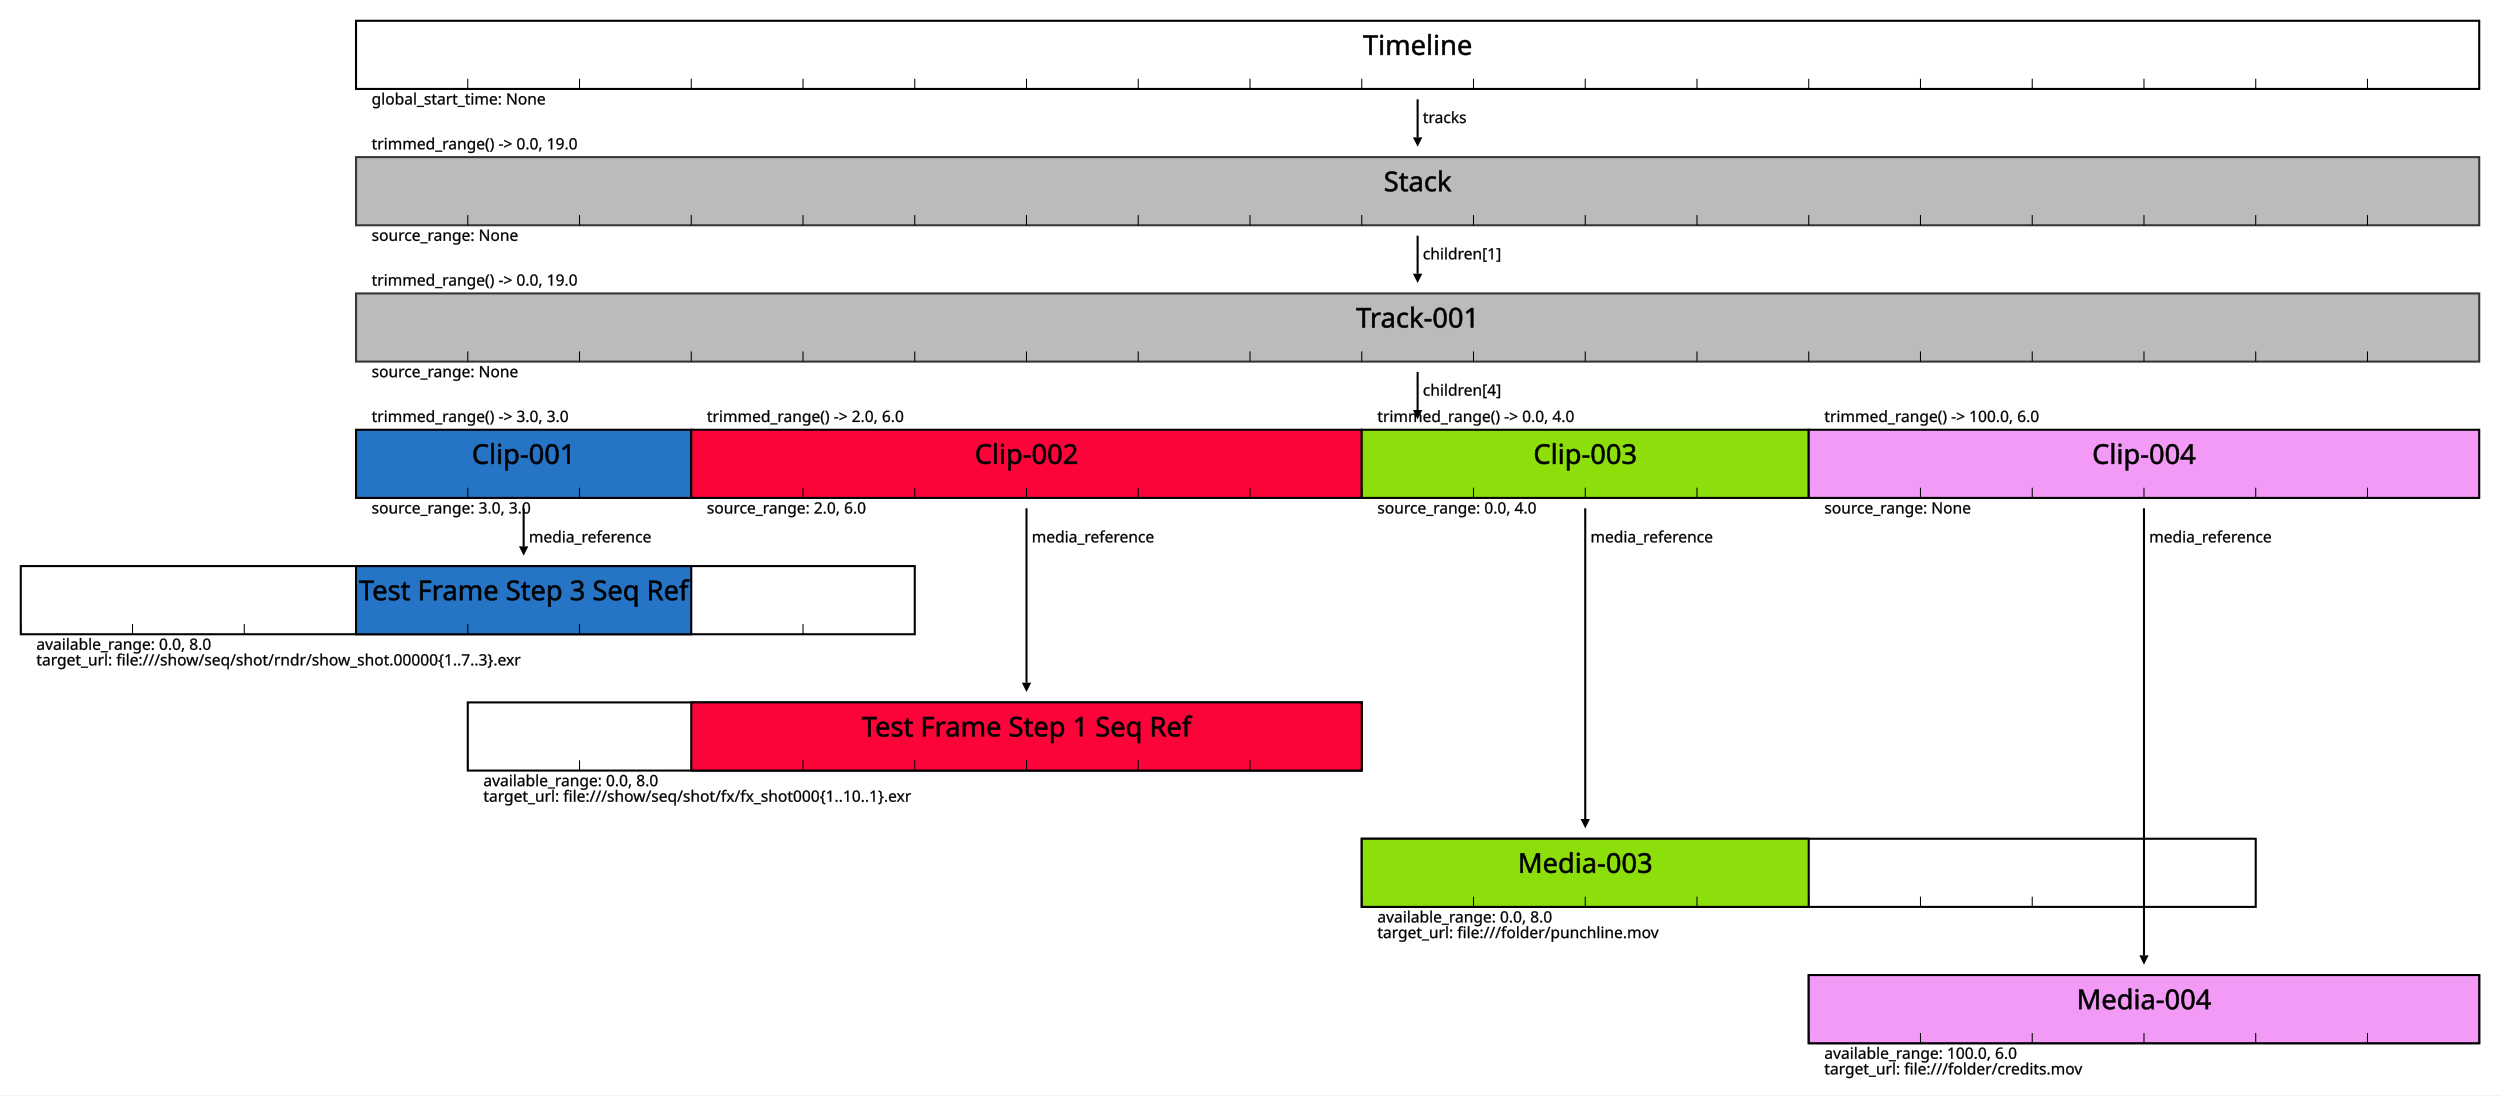
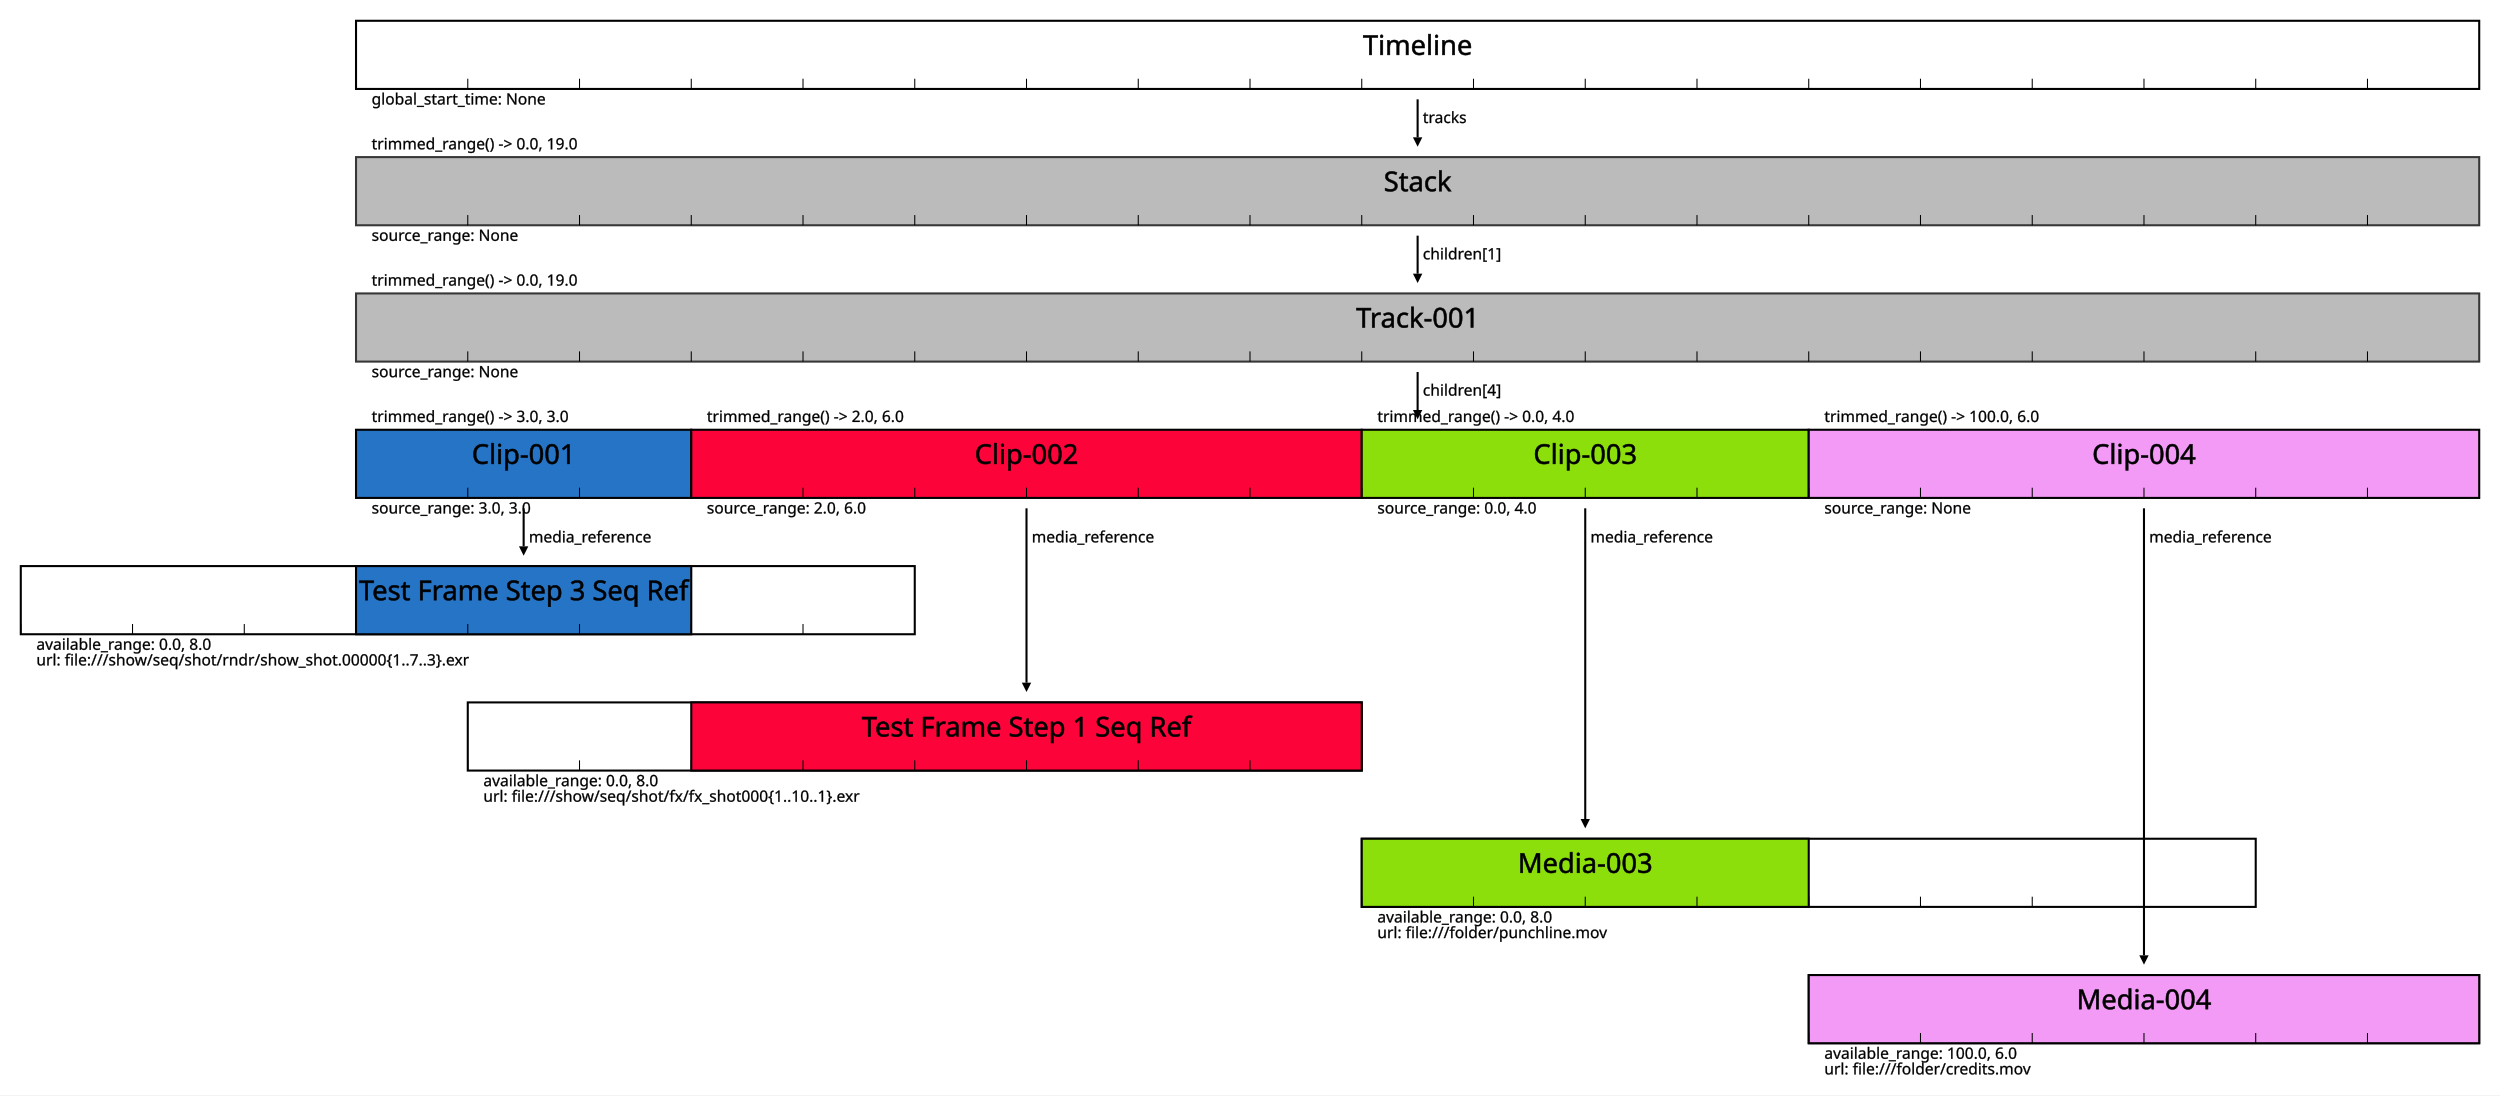
<svg xmlns="http://www.w3.org/2000/svg" height="1054" width="2406" version="4.0">
  <rect width="100%" height="100%" fill="white" />
  <g transform="translate(342.6364,20)">
    <rect width="2043.364" height="65.6" style="fill:rgb(255,255,255);stroke-width:2;stroke:rgb(0,0,0);opacity:1;" />
    <svg width="2043.364" height="65.6">
      <text x="50%" y="50%" font-size="26.24" font-family="sans-serif" style="stroke:rgb(0,0,0);stroke-width:0.5;fill:rgb(0,0,0);opacity:1;" alignment-baseline="middle" text-anchor="middle">Timeline</text>
    </svg>
  </g>
  <line x1="450.182" y1="85.6" x2="450.182" y2="75.76" style="stroke-width:1;stroke:rgb(0,0,0);opacity:1;stroke-linecap:butt;" />
  <line x1="557.727" y1="85.6" x2="557.727" y2="75.76" style="stroke-width:1;stroke:rgb(0,0,0);opacity:1;stroke-linecap:butt;" />
  <line x1="665.273" y1="85.6" x2="665.273" y2="75.76" style="stroke-width:1;stroke:rgb(0,0,0);opacity:1;stroke-linecap:butt;" />
  <line x1="772.818" y1="85.6" x2="772.818" y2="75.76" style="stroke-width:1;stroke:rgb(0,0,0);opacity:1;stroke-linecap:butt;" />
  <line x1="880.364" y1="85.6" x2="880.364" y2="75.76" style="stroke-width:1;stroke:rgb(0,0,0);opacity:1;stroke-linecap:butt;" />
  <line x1="987.909" y1="85.6" x2="987.909" y2="75.76" style="stroke-width:1;stroke:rgb(0,0,0);opacity:1;stroke-linecap:butt;" />
  <line x1="1095.455" y1="85.6" x2="1095.455" y2="75.76" style="stroke-width:1;stroke:rgb(0,0,0);opacity:1;stroke-linecap:butt;" />
  <line x1="1203" y1="85.6" x2="1203" y2="75.76" style="stroke-width:1;stroke:rgb(0,0,0);opacity:1;stroke-linecap:butt;" />
  <line x1="1310.545" y1="85.6" x2="1310.545" y2="75.76" style="stroke-width:1;stroke:rgb(0,0,0);opacity:1;stroke-linecap:butt;" />
  <line x1="1418.091" y1="85.6" x2="1418.091" y2="75.76" style="stroke-width:1;stroke:rgb(0,0,0);opacity:1;stroke-linecap:butt;" />
  <line x1="1525.636" y1="85.6" x2="1525.636" y2="75.76" style="stroke-width:1;stroke:rgb(0,0,0);opacity:1;stroke-linecap:butt;" />
  <line x1="1633.182" y1="85.6" x2="1633.182" y2="75.76" style="stroke-width:1;stroke:rgb(0,0,0);opacity:1;stroke-linecap:butt;" />
  <line x1="1740.727" y1="85.6" x2="1740.727" y2="75.76" style="stroke-width:1;stroke:rgb(0,0,0);opacity:1;stroke-linecap:butt;" />
  <line x1="1848.273" y1="85.6" x2="1848.273" y2="75.76" style="stroke-width:1;stroke:rgb(0,0,0);opacity:1;stroke-linecap:butt;" />
  <line x1="1955.818" y1="85.6" x2="1955.818" y2="75.76" style="stroke-width:1;stroke:rgb(0,0,0);opacity:1;stroke-linecap:butt;" />
  <line x1="2063.364" y1="85.6" x2="2063.364" y2="75.76" style="stroke-width:1;stroke:rgb(0,0,0);opacity:1;stroke-linecap:butt;" />
  <line x1="2170.909" y1="85.6" x2="2170.909" y2="75.76" style="stroke-width:1;stroke:rgb(0,0,0);opacity:1;stroke-linecap:butt;" />
  <line x1="2278.455" y1="85.6" x2="2278.455" y2="75.76" style="stroke-width:1;stroke:rgb(0,0,0);opacity:1;stroke-linecap:butt;" />
  <line x1="1364.318" y1="95.6" x2="1364.318" y2="132.2" style="stroke-width:2;stroke:rgb(0,0,0);opacity:1;stroke-linecap:butt;" />
  <polygon points="1364.318,141.2 1359.818,132.2 1368.818,132.2" style="fill:rgb(0,0,0);" />
  <text x="1369.318" y="118.4" font-size="15" font-family="sans-serif" style="stroke:rgb(0,0,0);stroke-width:0.25;fill:rgb(0,0,0);opacity:1;">tracks</text>
  <text x="357.636" y="100.6" font-size="15" font-family="sans-serif" style="stroke:rgb(0,0,0);stroke-width:0.25;fill:rgb(0,0,0);opacity:1;">global_start_time: None</text>
  <g transform="translate(342.6364,151.2)">
    <rect width="2043.364" height="65.6" style="fill:rgb(168.3,168.3,168.3);stroke-width:2;stroke:rgb(0,0,0);opacity:0.784;" />
    <svg width="2043.364" height="65.6">
      <text x="50%" y="50%" font-size="26.24" font-family="sans-serif" style="stroke:rgb(0,0,0);stroke-width:0.5;fill:rgb(0,0,0);opacity:1;" alignment-baseline="middle" text-anchor="middle">Stack</text>
    </svg>
  </g>
  <line x1="450.182" y1="216.8" x2="450.182" y2="206.96" style="stroke-width:1;stroke:rgb(0,0,0);opacity:1;stroke-linecap:butt;" />
  <line x1="557.727" y1="216.8" x2="557.727" y2="206.96" style="stroke-width:1;stroke:rgb(0,0,0);opacity:1;stroke-linecap:butt;" />
  <line x1="665.273" y1="216.8" x2="665.273" y2="206.96" style="stroke-width:1;stroke:rgb(0,0,0);opacity:1;stroke-linecap:butt;" />
  <line x1="772.818" y1="216.8" x2="772.818" y2="206.96" style="stroke-width:1;stroke:rgb(0,0,0);opacity:1;stroke-linecap:butt;" />
  <line x1="880.364" y1="216.8" x2="880.364" y2="206.96" style="stroke-width:1;stroke:rgb(0,0,0);opacity:1;stroke-linecap:butt;" />
  <line x1="987.909" y1="216.8" x2="987.909" y2="206.96" style="stroke-width:1;stroke:rgb(0,0,0);opacity:1;stroke-linecap:butt;" />
  <line x1="1095.455" y1="216.8" x2="1095.455" y2="206.96" style="stroke-width:1;stroke:rgb(0,0,0);opacity:1;stroke-linecap:butt;" />
  <line x1="1203" y1="216.8" x2="1203" y2="206.96" style="stroke-width:1;stroke:rgb(0,0,0);opacity:1;stroke-linecap:butt;" />
  <line x1="1310.545" y1="216.8" x2="1310.545" y2="206.96" style="stroke-width:1;stroke:rgb(0,0,0);opacity:1;stroke-linecap:butt;" />
  <line x1="1418.091" y1="216.8" x2="1418.091" y2="206.96" style="stroke-width:1;stroke:rgb(0,0,0);opacity:1;stroke-linecap:butt;" />
  <line x1="1525.636" y1="216.8" x2="1525.636" y2="206.96" style="stroke-width:1;stroke:rgb(0,0,0);opacity:1;stroke-linecap:butt;" />
  <line x1="1633.182" y1="216.8" x2="1633.182" y2="206.96" style="stroke-width:1;stroke:rgb(0,0,0);opacity:1;stroke-linecap:butt;" />
  <line x1="1740.727" y1="216.8" x2="1740.727" y2="206.96" style="stroke-width:1;stroke:rgb(0,0,0);opacity:1;stroke-linecap:butt;" />
  <line x1="1848.273" y1="216.8" x2="1848.273" y2="206.96" style="stroke-width:1;stroke:rgb(0,0,0);opacity:1;stroke-linecap:butt;" />
  <line x1="1955.818" y1="216.8" x2="1955.818" y2="206.96" style="stroke-width:1;stroke:rgb(0,0,0);opacity:1;stroke-linecap:butt;" />
  <line x1="2063.364" y1="216.8" x2="2063.364" y2="206.96" style="stroke-width:1;stroke:rgb(0,0,0);opacity:1;stroke-linecap:butt;" />
  <line x1="2170.909" y1="216.8" x2="2170.909" y2="206.96" style="stroke-width:1;stroke:rgb(0,0,0);opacity:1;stroke-linecap:butt;" />
  <line x1="2278.455" y1="216.8" x2="2278.455" y2="206.96" style="stroke-width:1;stroke:rgb(0,0,0);opacity:1;stroke-linecap:butt;" />
  <g transform="translate(342.6364,282.4)">
    <rect width="2043.364" height="65.6" style="fill:rgb(168.3,168.3,168.3);stroke-width:2;stroke:rgb(0,0,0);opacity:0.784;" />
    <svg width="2043.364" height="65.6">
      <text x="50%" y="50%" font-size="26.24" font-family="sans-serif" style="stroke:rgb(0,0,0);stroke-width:0.5;fill:rgb(0,0,0);opacity:1;" alignment-baseline="middle" text-anchor="middle">Track-001</text>
    </svg>
  </g>
  <line x1="450.182" y1="348" x2="450.182" y2="338.16" style="stroke-width:1;stroke:rgb(0,0,0);opacity:1;stroke-linecap:butt;" />
  <line x1="557.727" y1="348" x2="557.727" y2="338.16" style="stroke-width:1;stroke:rgb(0,0,0);opacity:1;stroke-linecap:butt;" />
  <line x1="665.273" y1="348" x2="665.273" y2="338.16" style="stroke-width:1;stroke:rgb(0,0,0);opacity:1;stroke-linecap:butt;" />
  <line x1="772.818" y1="348" x2="772.818" y2="338.16" style="stroke-width:1;stroke:rgb(0,0,0);opacity:1;stroke-linecap:butt;" />
  <line x1="880.364" y1="348" x2="880.364" y2="338.16" style="stroke-width:1;stroke:rgb(0,0,0);opacity:1;stroke-linecap:butt;" />
  <line x1="987.909" y1="348" x2="987.909" y2="338.16" style="stroke-width:1;stroke:rgb(0,0,0);opacity:1;stroke-linecap:butt;" />
  <line x1="1095.455" y1="348" x2="1095.455" y2="338.16" style="stroke-width:1;stroke:rgb(0,0,0);opacity:1;stroke-linecap:butt;" />
  <line x1="1203" y1="348" x2="1203" y2="338.16" style="stroke-width:1;stroke:rgb(0,0,0);opacity:1;stroke-linecap:butt;" />
  <line x1="1310.545" y1="348" x2="1310.545" y2="338.16" style="stroke-width:1;stroke:rgb(0,0,0);opacity:1;stroke-linecap:butt;" />
  <line x1="1418.091" y1="348" x2="1418.091" y2="338.16" style="stroke-width:1;stroke:rgb(0,0,0);opacity:1;stroke-linecap:butt;" />
  <line x1="1525.636" y1="348" x2="1525.636" y2="338.16" style="stroke-width:1;stroke:rgb(0,0,0);opacity:1;stroke-linecap:butt;" />
  <line x1="1633.182" y1="348" x2="1633.182" y2="338.16" style="stroke-width:1;stroke:rgb(0,0,0);opacity:1;stroke-linecap:butt;" />
  <line x1="1740.727" y1="348" x2="1740.727" y2="338.16" style="stroke-width:1;stroke:rgb(0,0,0);opacity:1;stroke-linecap:butt;" />
  <line x1="1848.273" y1="348" x2="1848.273" y2="338.16" style="stroke-width:1;stroke:rgb(0,0,0);opacity:1;stroke-linecap:butt;" />
  <line x1="1955.818" y1="348" x2="1955.818" y2="338.16" style="stroke-width:1;stroke:rgb(0,0,0);opacity:1;stroke-linecap:butt;" />
  <line x1="2063.364" y1="348" x2="2063.364" y2="338.16" style="stroke-width:1;stroke:rgb(0,0,0);opacity:1;stroke-linecap:butt;" />
  <line x1="2170.909" y1="348" x2="2170.909" y2="338.16" style="stroke-width:1;stroke:rgb(0,0,0);opacity:1;stroke-linecap:butt;" />
  <line x1="2278.455" y1="348" x2="2278.455" y2="338.16" style="stroke-width:1;stroke:rgb(0,0,0);opacity:1;stroke-linecap:butt;" />
  <g transform="translate(342.6364,413.6)">
    <rect width="322.636" height="65.6" style="fill:rgb(37.146,116.006,196.55);stroke-width:2;stroke:rgb(0,0,0);opacity:1;" />
    <svg width="322.636" height="65.6">
      <text x="50%" y="50%" font-size="26.24" font-family="sans-serif" style="stroke:rgb(0,0,0);stroke-width:0.5;fill:rgb(0,0,0);opacity:1;" alignment-baseline="middle" text-anchor="middle">Clip-001</text>
    </svg>
  </g>
  <line x1="342.636" y1="479.2" x2="342.636" y2="469.36" style="stroke-width:1;stroke:rgb(0,0,0);opacity:1;stroke-linecap:butt;" />
  <line x1="450.182" y1="479.2" x2="450.182" y2="469.36" style="stroke-width:1;stroke:rgb(0,0,0);opacity:1;stroke-linecap:butt;" />
  <line x1="557.727" y1="479.2" x2="557.727" y2="469.36" style="stroke-width:1;stroke:rgb(0,0,0);opacity:1;stroke-linecap:butt;" />
  <text x="357.636" y="406.1" font-size="15" font-family="sans-serif" style="stroke:rgb(0,0,0);stroke-width:0.25;fill:rgb(0,0,0);opacity:1;">trimmed_range() -&gt; 3.0, 3.0</text>
  <text x="357.636" y="494.2" font-size="15" font-family="sans-serif" style="stroke:rgb(0,0,0);stroke-width:0.25;fill:rgb(0,0,0);opacity:1;">source_range: 3.0, 3.0</text>
  <rect x="20" y="544.8" width="860.364" height="65.6" style="fill:rgb(255,255,255);stroke-width:2;stroke:rgb(0,0,0);opacity:1;fill-opacity:0;" />
  <g transform="translate(342.6364,544.8)">
    <rect width="322.636" height="65.6" style="fill:rgb(37.146,116.006,196.55);stroke-width:2;stroke:rgb(0,0,0);opacity:1;" />
    <svg width="322.636" height="65.6">
      <text x="50%" y="50%" font-size="26.24" font-family="sans-serif" style="stroke:rgb(0,0,0);stroke-width:0.5;fill:rgb(0,0,0);opacity:1;" alignment-baseline="middle" text-anchor="middle">Test Frame Step 3 Seq Ref</text>
    </svg>
  </g>
  <line x1="20" y1="610.4" x2="20" y2="600.56" style="stroke-width:1;stroke:rgb(0,0,0);opacity:1;stroke-linecap:butt;" />
  <line x1="127.545" y1="610.4" x2="127.545" y2="600.56" style="stroke-width:1;stroke:rgb(0,0,0);opacity:1;stroke-linecap:butt;" />
  <line x1="235.091" y1="610.4" x2="235.091" y2="600.56" style="stroke-width:1;stroke:rgb(0,0,0);opacity:1;stroke-linecap:butt;" />
  <line x1="342.636" y1="610.4" x2="342.636" y2="600.56" style="stroke-width:1;stroke:rgb(0,0,0);opacity:1;stroke-linecap:butt;" />
  <line x1="450.182" y1="610.4" x2="450.182" y2="600.56" style="stroke-width:1;stroke:rgb(0,0,0);opacity:1;stroke-linecap:butt;" />
  <line x1="557.727" y1="610.4" x2="557.727" y2="600.56" style="stroke-width:1;stroke:rgb(0,0,0);opacity:1;stroke-linecap:butt;" />
  <line x1="665.273" y1="610.4" x2="665.273" y2="600.56" style="stroke-width:1;stroke:rgb(0,0,0);opacity:1;stroke-linecap:butt;" />
  <line x1="772.818" y1="610.4" x2="772.818" y2="600.56" style="stroke-width:1;stroke:rgb(0,0,0);opacity:1;stroke-linecap:butt;" />
  <text x="35" y="625.4" font-size="15" font-family="sans-serif" style="stroke:rgb(0,0,0);stroke-width:0.25;fill:rgb(0,0,0);opacity:1;">available_range: 0.0, 8.0</text>
-   <text x="35" y="640.4" font-size="15" font-family="sans-serif" style="stroke:rgb(0,0,0);stroke-width:0.25;fill:rgb(0,0,0);opacity:1;">target_url: file:///show/seq/shot/rndr/show_shot.00000{1..7..3}.exr</text>
+   <text x="35" y="640.4" font-size="15" font-family="sans-serif" style="stroke:rgb(0,0,0);stroke-width:0.25;fill:rgb(0,0,0);opacity:1;">url: file:///show/seq/shot/rndr/show_shot.00000{1..7..3}.exr</text>
  <line x1="503.955" y1="489.2" x2="503.955" y2="525.8" style="stroke-width:2;stroke:rgb(0,0,0);opacity:1;stroke-linecap:butt;" />
  <polygon points="503.955,534.8 499.455,525.8 508.455,525.8" style="fill:rgb(0,0,0);" />
  <text x="508.955" y="522" font-size="15" font-family="sans-serif" style="stroke:rgb(0,0,0);stroke-width:0.25;fill:rgb(0,0,0);opacity:1;">media_reference</text>
  <g transform="translate(665.2727,413.6)">
    <rect width="645.273" height="65.6" style="fill:rgb(251.562,2.791,56.8);stroke-width:2;stroke:rgb(0,0,0);opacity:1;" />
    <svg width="645.273" height="65.6">
      <text x="50%" y="50%" font-size="26.24" font-family="sans-serif" style="stroke:rgb(0,0,0);stroke-width:0.5;fill:rgb(0,0,0);opacity:1;" alignment-baseline="middle" text-anchor="middle">Clip-002</text>
    </svg>
  </g>
  <line x1="665.273" y1="479.2" x2="665.273" y2="469.36" style="stroke-width:1;stroke:rgb(0,0,0);opacity:1;stroke-linecap:butt;" />
  <line x1="772.818" y1="479.2" x2="772.818" y2="469.36" style="stroke-width:1;stroke:rgb(0,0,0);opacity:1;stroke-linecap:butt;" />
  <line x1="880.364" y1="479.2" x2="880.364" y2="469.36" style="stroke-width:1;stroke:rgb(0,0,0);opacity:1;stroke-linecap:butt;" />
  <line x1="987.909" y1="479.2" x2="987.909" y2="469.36" style="stroke-width:1;stroke:rgb(0,0,0);opacity:1;stroke-linecap:butt;" />
  <line x1="1095.455" y1="479.2" x2="1095.455" y2="469.36" style="stroke-width:1;stroke:rgb(0,0,0);opacity:1;stroke-linecap:butt;" />
  <line x1="1203" y1="479.2" x2="1203" y2="469.36" style="stroke-width:1;stroke:rgb(0,0,0);opacity:1;stroke-linecap:butt;" />
  <text x="680.273" y="406.1" font-size="15" font-family="sans-serif" style="stroke:rgb(0,0,0);stroke-width:0.25;fill:rgb(0,0,0);opacity:1;">trimmed_range() -&gt; 2.0, 6.0</text>
  <text x="680.273" y="494.2" font-size="15" font-family="sans-serif" style="stroke:rgb(0,0,0);stroke-width:0.25;fill:rgb(0,0,0);opacity:1;">source_range: 2.0, 6.0</text>
  <rect x="450.182" y="676" width="860.364" height="65.6" style="fill:rgb(255,255,255);stroke-width:2;stroke:rgb(0,0,0);opacity:1;fill-opacity:0;" />
  <g transform="translate(665.2727,676)">
    <rect width="645.273" height="65.6" style="fill:rgb(251.562,2.791,56.8);stroke-width:2;stroke:rgb(0,0,0);opacity:1;" />
    <svg width="645.273" height="65.6">
      <text x="50%" y="50%" font-size="26.24" font-family="sans-serif" style="stroke:rgb(0,0,0);stroke-width:0.5;fill:rgb(0,0,0);opacity:1;" alignment-baseline="middle" text-anchor="middle">Test Frame Step 1 Seq Ref</text>
    </svg>
  </g>
  <line x1="450.182" y1="741.6" x2="450.182" y2="731.76" style="stroke-width:1;stroke:rgb(0,0,0);opacity:1;stroke-linecap:butt;" />
  <line x1="557.727" y1="741.6" x2="557.727" y2="731.76" style="stroke-width:1;stroke:rgb(0,0,0);opacity:1;stroke-linecap:butt;" />
  <line x1="665.273" y1="741.6" x2="665.273" y2="731.76" style="stroke-width:1;stroke:rgb(0,0,0);opacity:1;stroke-linecap:butt;" />
  <line x1="772.818" y1="741.6" x2="772.818" y2="731.76" style="stroke-width:1;stroke:rgb(0,0,0);opacity:1;stroke-linecap:butt;" />
  <line x1="880.364" y1="741.6" x2="880.364" y2="731.76" style="stroke-width:1;stroke:rgb(0,0,0);opacity:1;stroke-linecap:butt;" />
  <line x1="987.909" y1="741.6" x2="987.909" y2="731.76" style="stroke-width:1;stroke:rgb(0,0,0);opacity:1;stroke-linecap:butt;" />
  <line x1="1095.455" y1="741.6" x2="1095.455" y2="731.76" style="stroke-width:1;stroke:rgb(0,0,0);opacity:1;stroke-linecap:butt;" />
  <line x1="1203" y1="741.6" x2="1203" y2="731.76" style="stroke-width:1;stroke:rgb(0,0,0);opacity:1;stroke-linecap:butt;" />
  <text x="465.182" y="756.6" font-size="15" font-family="sans-serif" style="stroke:rgb(0,0,0);stroke-width:0.25;fill:rgb(0,0,0);opacity:1;">available_range: 0.0, 8.0</text>
-   <text x="465.182" y="771.6" font-size="15" font-family="sans-serif" style="stroke:rgb(0,0,0);stroke-width:0.25;fill:rgb(0,0,0);opacity:1;">target_url: file:///show/seq/shot/fx/fx_shot000{1..10..1}.exr</text>
+   <text x="465.182" y="771.6" font-size="15" font-family="sans-serif" style="stroke:rgb(0,0,0);stroke-width:0.25;fill:rgb(0,0,0);opacity:1;">url: file:///show/seq/shot/fx/fx_shot000{1..10..1}.exr</text>
  <line x1="987.909" y1="489.2" x2="987.909" y2="657" style="stroke-width:2;stroke:rgb(0,0,0);opacity:1;stroke-linecap:butt;" />
  <polygon points="987.909,666 983.409,657 992.409,657" style="fill:rgb(0,0,0);" />
  <text x="992.909" y="522" font-size="15" font-family="sans-serif" style="stroke:rgb(0,0,0);stroke-width:0.25;fill:rgb(0,0,0);opacity:1;">media_reference</text>
  <g transform="translate(1310.545,413.6)">
    <rect width="430.182" height="65.6" style="fill:rgb(141.003,222.501,10.903);stroke-width:2;stroke:rgb(0,0,0);opacity:1;" />
    <svg width="430.182" height="65.6">
      <text x="50%" y="50%" font-size="26.24" font-family="sans-serif" style="stroke:rgb(0,0,0);stroke-width:0.5;fill:rgb(0,0,0);opacity:1;" alignment-baseline="middle" text-anchor="middle">Clip-003</text>
    </svg>
  </g>
  <line x1="1310.545" y1="479.2" x2="1310.545" y2="469.36" style="stroke-width:1;stroke:rgb(0,0,0);opacity:1;stroke-linecap:butt;" />
  <line x1="1418.091" y1="479.2" x2="1418.091" y2="469.36" style="stroke-width:1;stroke:rgb(0,0,0);opacity:1;stroke-linecap:butt;" />
  <line x1="1525.636" y1="479.2" x2="1525.636" y2="469.36" style="stroke-width:1;stroke:rgb(0,0,0);opacity:1;stroke-linecap:butt;" />
  <line x1="1633.182" y1="479.2" x2="1633.182" y2="469.36" style="stroke-width:1;stroke:rgb(0,0,0);opacity:1;stroke-linecap:butt;" />
  <text x="1325.545" y="406.1" font-size="15" font-family="sans-serif" style="stroke:rgb(0,0,0);stroke-width:0.25;fill:rgb(0,0,0);opacity:1;">trimmed_range() -&gt; 0.0, 4.0</text>
  <text x="1325.545" y="494.2" font-size="15" font-family="sans-serif" style="stroke:rgb(0,0,0);stroke-width:0.25;fill:rgb(0,0,0);opacity:1;">source_range: 0.0, 4.0</text>
  <rect x="1310.545" y="807.2" width="860.364" height="65.6" style="fill:rgb(255,255,255);stroke-width:2;stroke:rgb(0,0,0);opacity:1;fill-opacity:0;" />
  <g transform="translate(1310.545,807.2)">
    <rect width="430.182" height="65.6" style="fill:rgb(141.003,222.501,10.903);stroke-width:2;stroke:rgb(0,0,0);opacity:1;" />
    <svg width="430.182" height="65.6">
      <text x="50%" y="50%" font-size="26.24" font-family="sans-serif" style="stroke:rgb(0,0,0);stroke-width:0.5;fill:rgb(0,0,0);opacity:1;" alignment-baseline="middle" text-anchor="middle">Media-003</text>
    </svg>
  </g>
  <line x1="1310.545" y1="872.8" x2="1310.545" y2="862.96" style="stroke-width:1;stroke:rgb(0,0,0);opacity:1;stroke-linecap:butt;" />
  <line x1="1418.091" y1="872.8" x2="1418.091" y2="862.96" style="stroke-width:1;stroke:rgb(0,0,0);opacity:1;stroke-linecap:butt;" />
  <line x1="1525.636" y1="872.8" x2="1525.636" y2="862.96" style="stroke-width:1;stroke:rgb(0,0,0);opacity:1;stroke-linecap:butt;" />
  <line x1="1633.182" y1="872.8" x2="1633.182" y2="862.96" style="stroke-width:1;stroke:rgb(0,0,0);opacity:1;stroke-linecap:butt;" />
  <line x1="1740.727" y1="872.8" x2="1740.727" y2="862.96" style="stroke-width:1;stroke:rgb(0,0,0);opacity:1;stroke-linecap:butt;" />
  <line x1="1848.273" y1="872.8" x2="1848.273" y2="862.96" style="stroke-width:1;stroke:rgb(0,0,0);opacity:1;stroke-linecap:butt;" />
  <line x1="1955.818" y1="872.8" x2="1955.818" y2="862.96" style="stroke-width:1;stroke:rgb(0,0,0);opacity:1;stroke-linecap:butt;" />
  <line x1="2063.364" y1="872.8" x2="2063.364" y2="862.96" style="stroke-width:1;stroke:rgb(0,0,0);opacity:1;stroke-linecap:butt;" />
  <text x="1325.545" y="887.8" font-size="15" font-family="sans-serif" style="stroke:rgb(0,0,0);stroke-width:0.25;fill:rgb(0,0,0);opacity:1;">available_range: 0.0, 8.0</text>
-   <text x="1325.545" y="902.8" font-size="15" font-family="sans-serif" style="stroke:rgb(0,0,0);stroke-width:0.25;fill:rgb(0,0,0);opacity:1;">target_url: file:///folder/punchline.mov</text>
+   <text x="1325.545" y="902.8" font-size="15" font-family="sans-serif" style="stroke:rgb(0,0,0);stroke-width:0.25;fill:rgb(0,0,0);opacity:1;">url: file:///folder/punchline.mov</text>
  <line x1="1525.636" y1="489.2" x2="1525.636" y2="788.2" style="stroke-width:2;stroke:rgb(0,0,0);opacity:1;stroke-linecap:butt;" />
  <polygon points="1525.636,797.2 1521.136,788.2 1530.136,788.2" style="fill:rgb(0,0,0);" />
  <text x="1530.636" y="522" font-size="15" font-family="sans-serif" style="stroke:rgb(0,0,0);stroke-width:0.25;fill:rgb(0,0,0);opacity:1;">media_reference</text>
  <g transform="translate(1740.727,413.6)">
    <rect width="645.273" height="65.6" style="fill:rgb(242.452,154.073,245.066);stroke-width:2;stroke:rgb(0,0,0);opacity:1;" />
    <svg width="645.273" height="65.6">
      <text x="50%" y="50%" font-size="26.24" font-family="sans-serif" style="stroke:rgb(0,0,0);stroke-width:0.5;fill:rgb(0,0,0);opacity:1;" alignment-baseline="middle" text-anchor="middle">Clip-004</text>
    </svg>
  </g>
  <line x1="1740.727" y1="479.2" x2="1740.727" y2="469.36" style="stroke-width:1;stroke:rgb(0,0,0);opacity:1;stroke-linecap:butt;" />
  <line x1="1848.273" y1="479.2" x2="1848.273" y2="469.36" style="stroke-width:1;stroke:rgb(0,0,0);opacity:1;stroke-linecap:butt;" />
  <line x1="1955.818" y1="479.2" x2="1955.818" y2="469.36" style="stroke-width:1;stroke:rgb(0,0,0);opacity:1;stroke-linecap:butt;" />
  <line x1="2063.364" y1="479.2" x2="2063.364" y2="469.36" style="stroke-width:1;stroke:rgb(0,0,0);opacity:1;stroke-linecap:butt;" />
  <line x1="2170.909" y1="479.2" x2="2170.909" y2="469.36" style="stroke-width:1;stroke:rgb(0,0,0);opacity:1;stroke-linecap:butt;" />
  <line x1="2278.455" y1="479.2" x2="2278.455" y2="469.36" style="stroke-width:1;stroke:rgb(0,0,0);opacity:1;stroke-linecap:butt;" />
  <text x="1755.727" y="406.1" font-size="15" font-family="sans-serif" style="stroke:rgb(0,0,0);stroke-width:0.25;fill:rgb(0,0,0);opacity:1;">trimmed_range() -&gt; 100.0, 6.0</text>
  <text x="1755.727" y="494.2" font-size="15" font-family="sans-serif" style="stroke:rgb(0,0,0);stroke-width:0.25;fill:rgb(0,0,0);opacity:1;">source_range: None</text>
  <rect x="1740.727" y="938.4" width="645.273" height="65.6" style="fill:rgb(255,255,255);stroke-width:2;stroke:rgb(0,0,0);opacity:1;fill-opacity:0;" />
  <g transform="translate(1740.727,938.4)">
    <rect width="645.273" height="65.6" style="fill:rgb(242.452,154.073,245.066);stroke-width:2;stroke:rgb(0,0,0);opacity:1;" />
    <svg width="645.273" height="65.6">
      <text x="50%" y="50%" font-size="26.24" font-family="sans-serif" style="stroke:rgb(0,0,0);stroke-width:0.5;fill:rgb(0,0,0);opacity:1;" alignment-baseline="middle" text-anchor="middle">Media-004</text>
    </svg>
  </g>
  <line x1="1740.727" y1="1004" x2="1740.727" y2="994.16" style="stroke-width:1;stroke:rgb(0,0,0);opacity:1;stroke-linecap:butt;" />
  <line x1="1848.273" y1="1004" x2="1848.273" y2="994.16" style="stroke-width:1;stroke:rgb(0,0,0);opacity:1;stroke-linecap:butt;" />
  <line x1="1955.818" y1="1004" x2="1955.818" y2="994.16" style="stroke-width:1;stroke:rgb(0,0,0);opacity:1;stroke-linecap:butt;" />
  <line x1="2063.364" y1="1004" x2="2063.364" y2="994.16" style="stroke-width:1;stroke:rgb(0,0,0);opacity:1;stroke-linecap:butt;" />
  <line x1="2170.909" y1="1004" x2="2170.909" y2="994.16" style="stroke-width:1;stroke:rgb(0,0,0);opacity:1;stroke-linecap:butt;" />
  <line x1="2278.455" y1="1004" x2="2278.455" y2="994.16" style="stroke-width:1;stroke:rgb(0,0,0);opacity:1;stroke-linecap:butt;" />
  <text x="1755.727" y="1019" font-size="15" font-family="sans-serif" style="stroke:rgb(0,0,0);stroke-width:0.25;fill:rgb(0,0,0);opacity:1;">available_range: 100.0, 6.0</text>
-   <text x="1755.727" y="1034" font-size="15" font-family="sans-serif" style="stroke:rgb(0,0,0);stroke-width:0.25;fill:rgb(0,0,0);opacity:1;">target_url: file:///folder/credits.mov</text>
+   <text x="1755.727" y="1034" font-size="15" font-family="sans-serif" style="stroke:rgb(0,0,0);stroke-width:0.25;fill:rgb(0,0,0);opacity:1;">url: file:///folder/credits.mov</text>
  <line x1="2063.364" y1="489.2" x2="2063.364" y2="919.4" style="stroke-width:2;stroke:rgb(0,0,0);opacity:1;stroke-linecap:butt;" />
  <polygon points="2063.364,928.4 2058.864,919.4 2067.864,919.4" style="fill:rgb(0,0,0);" />
  <text x="2068.364" y="522" font-size="15" font-family="sans-serif" style="stroke:rgb(0,0,0);stroke-width:0.25;fill:rgb(0,0,0);opacity:1;">media_reference</text>
  <line x1="1364.318" y1="358" x2="1364.318" y2="394.6" style="stroke-width:2;stroke:rgb(0,0,0);opacity:1;stroke-linecap:butt;" />
  <polygon points="1364.318,403.6 1359.818,394.6 1368.818,394.6" style="fill:rgb(0,0,0);" />
  <text x="1369.318" y="380.8" font-size="15" font-family="sans-serif" style="stroke:rgb(0,0,0);stroke-width:0.25;fill:rgb(0,0,0);opacity:1;">children[4]</text>
  <text x="357.636" y="274.9" font-size="15" font-family="sans-serif" style="stroke:rgb(0,0,0);stroke-width:0.25;fill:rgb(0,0,0);opacity:1;">trimmed_range() -&gt; 0.0, 19.0</text>
  <text x="357.636" y="363" font-size="15" font-family="sans-serif" style="stroke:rgb(0,0,0);stroke-width:0.25;fill:rgb(0,0,0);opacity:1;">source_range: None</text>
  <line x1="1364.318" y1="226.8" x2="1364.318" y2="263.4" style="stroke-width:2;stroke:rgb(0,0,0);opacity:1;stroke-linecap:butt;" />
  <polygon points="1364.318,272.4 1359.818,263.4 1368.818,263.4" style="fill:rgb(0,0,0);" />
  <text x="1369.318" y="249.6" font-size="15" font-family="sans-serif" style="stroke:rgb(0,0,0);stroke-width:0.25;fill:rgb(0,0,0);opacity:1;">children[1]</text>
  <text x="357.636" y="143.7" font-size="15" font-family="sans-serif" style="stroke:rgb(0,0,0);stroke-width:0.25;fill:rgb(0,0,0);opacity:1;">trimmed_range() -&gt; 0.0, 19.0</text>
  <text x="357.636" y="231.8" font-size="15" font-family="sans-serif" style="stroke:rgb(0,0,0);stroke-width:0.25;fill:rgb(0,0,0);opacity:1;">source_range: None</text>
</svg>
